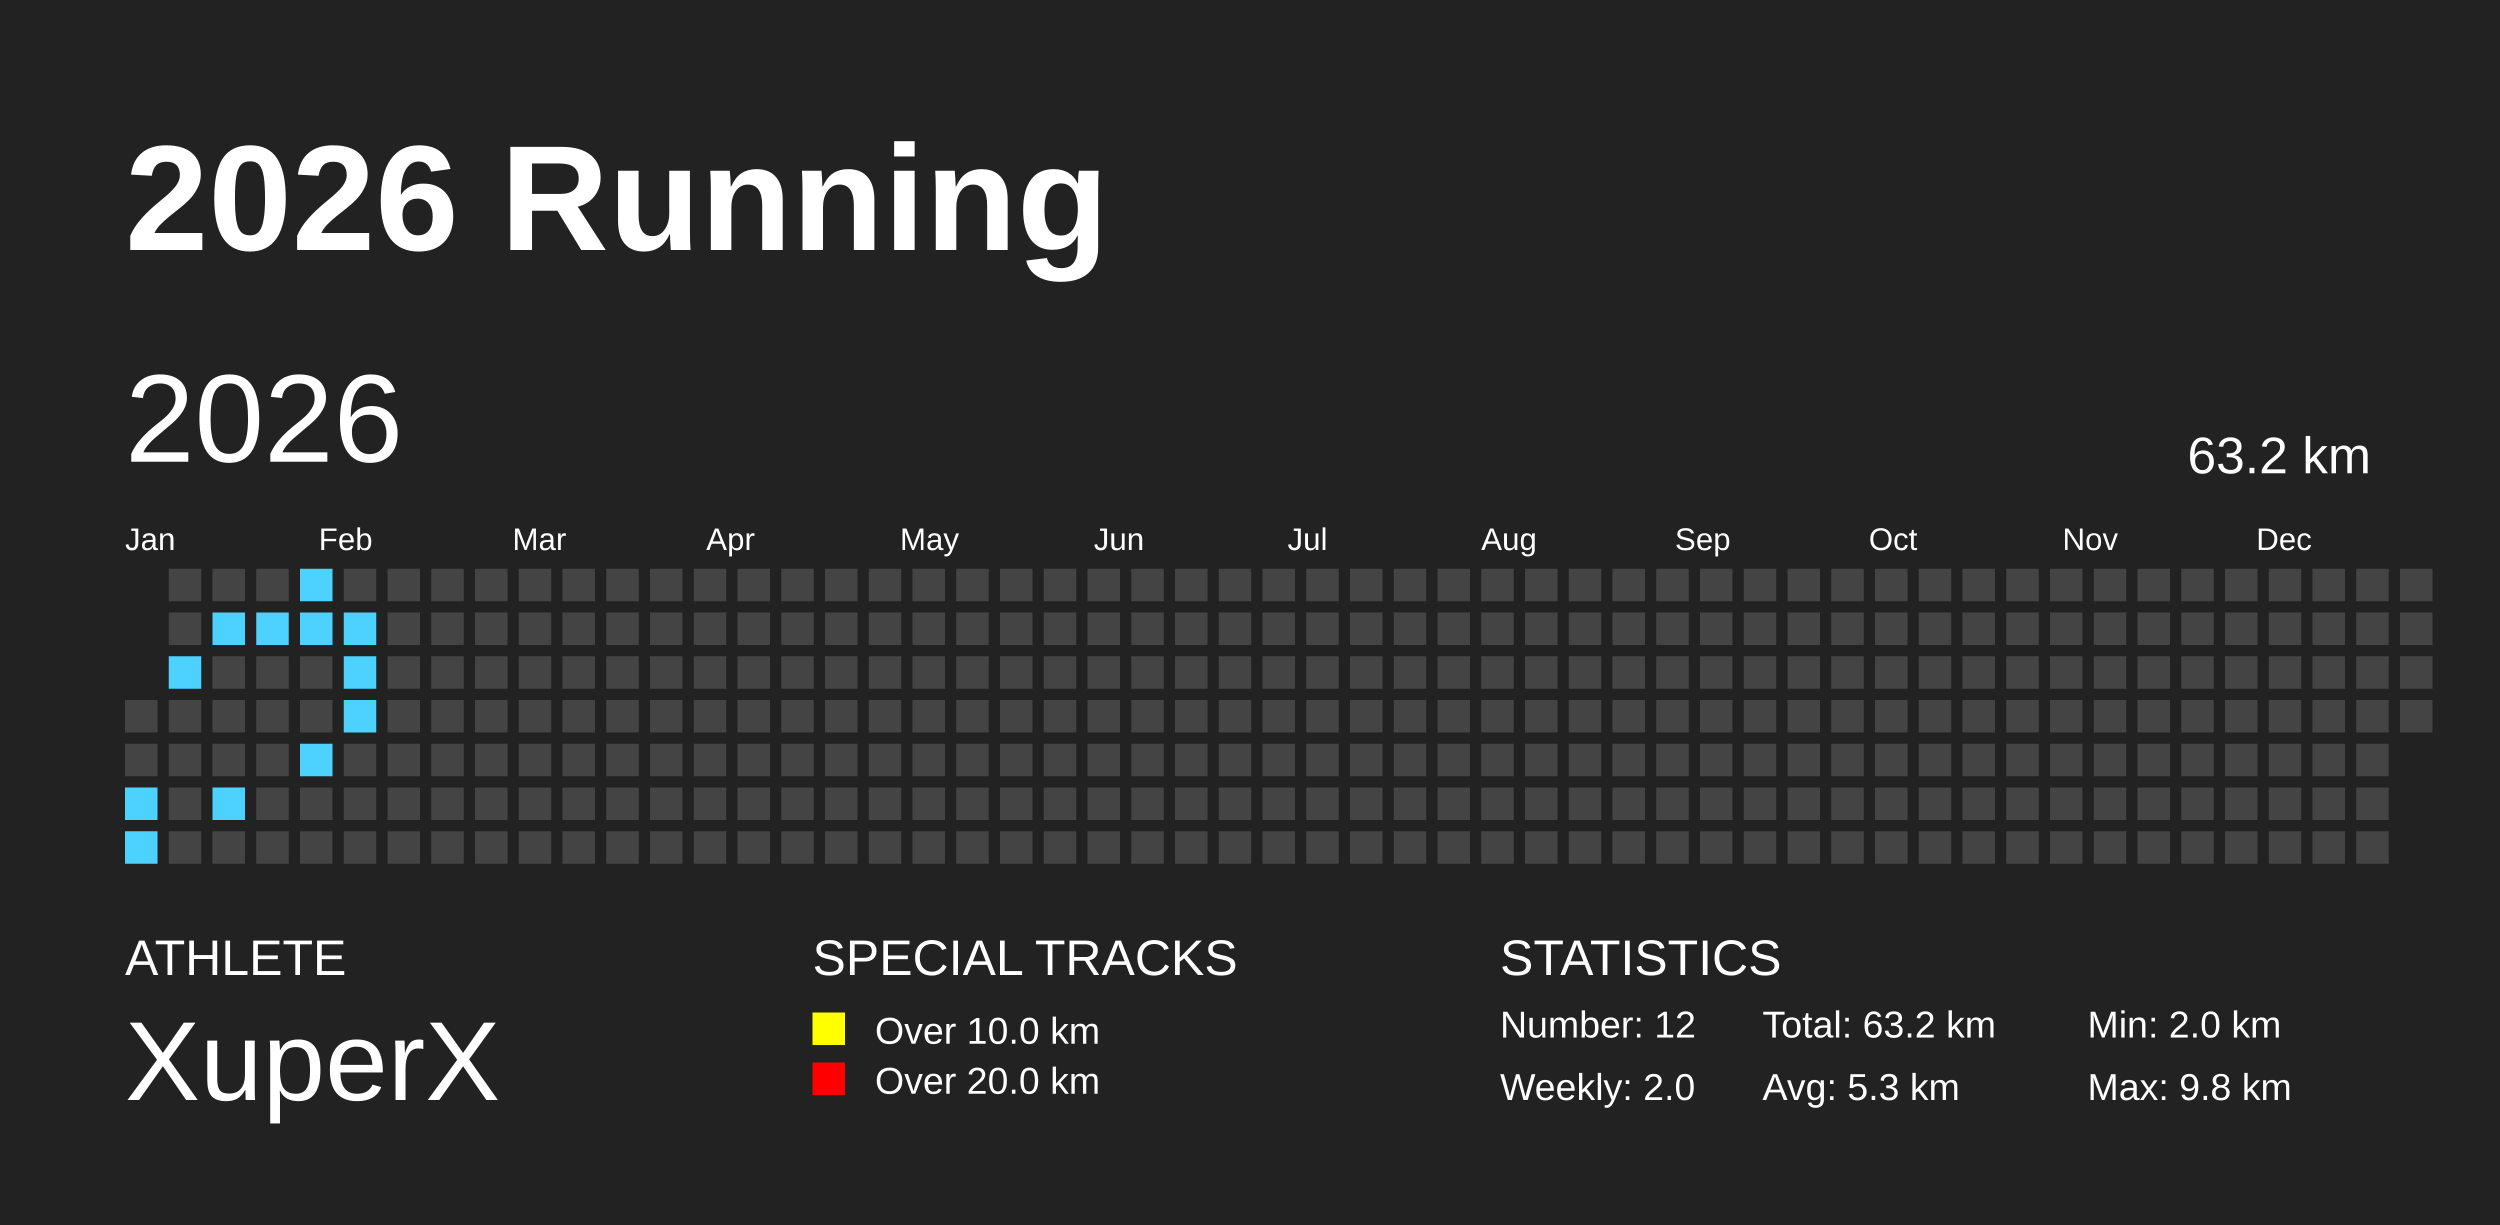
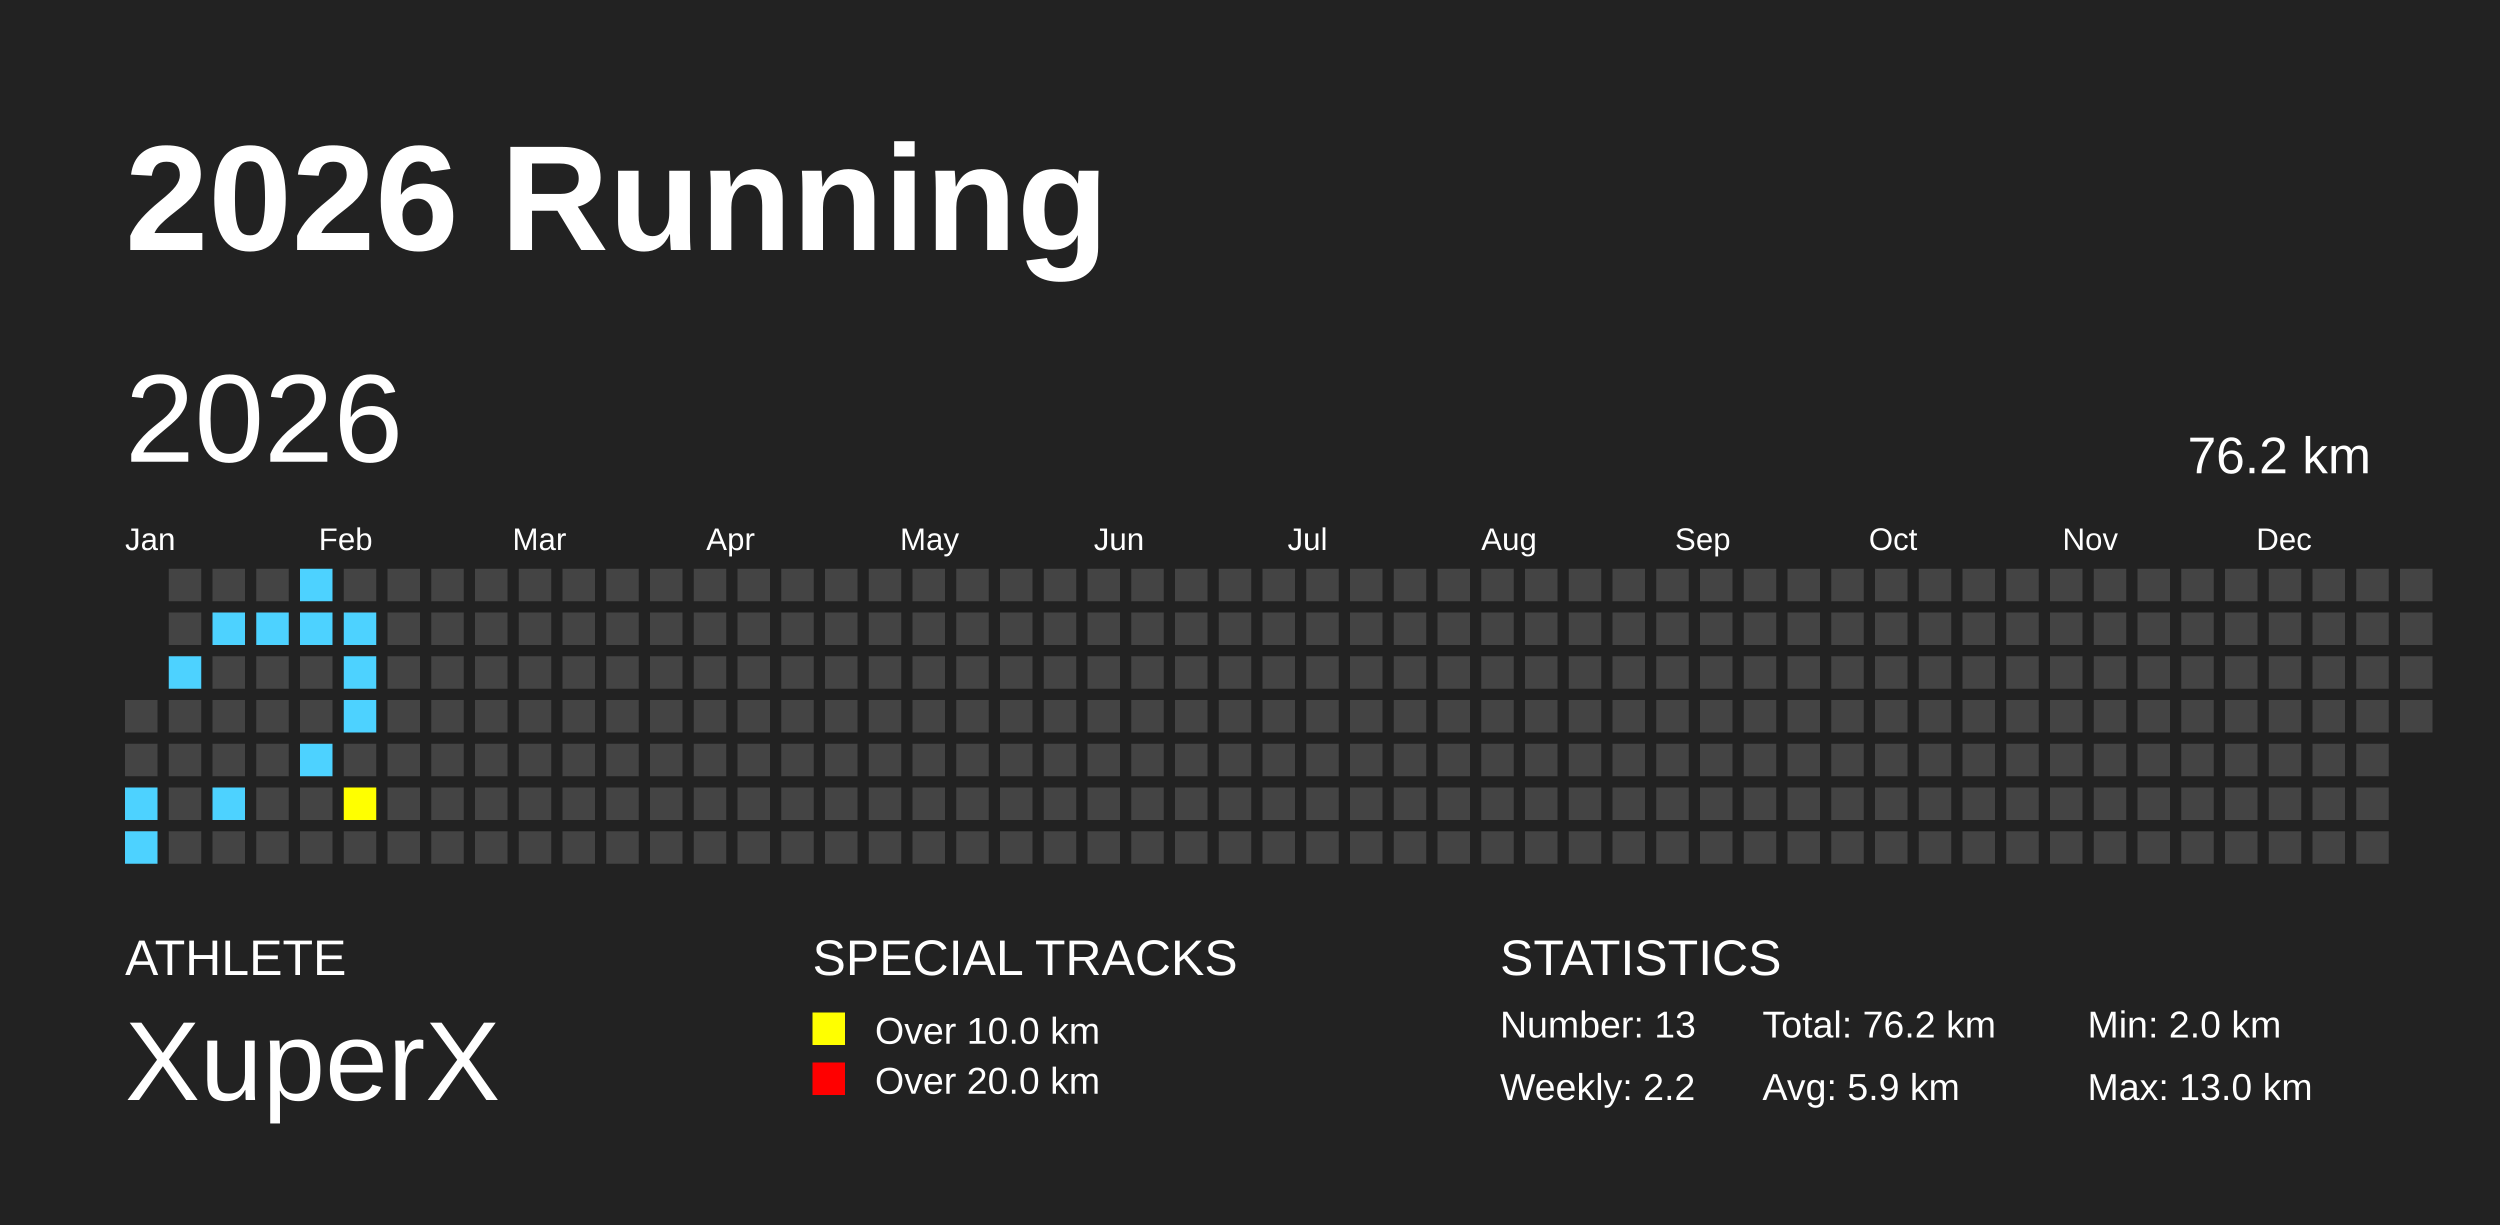
<svg xmlns="http://www.w3.org/2000/svg" baseProfile="full" height="98mm" version="1.1" viewBox="0,0,200,98" width="200mm">
  <defs />
  <rect fill="#222222" height="98" width="200" x="0" y="0" />
  <text fill="#FFFFFF" style="font-size:12px; font-family:Arial; font-weight:bold;" x="10" y="20">2026 Running</text>
  <text fill="#FFFFFF" style="font-size:4px; font-family:Arial" x="10" y="78">ATHLETE</text>
  <text fill="#FFFFFF" style="font-size:9px; font-family:Arial" x="10" y="88">XuperX</text>
  <text fill="#FFFFFF" style="font-size:4px; font-family:Arial" x="65" y="78">SPECIAL TRACKS</text>
  <rect fill="yellow" height="2.6" width="2.6" x="65" y="81" />
  <text fill="#FFFFFF" style="font-size:3px; font-family:Arial" x="70" y="83.5">Over 10.0 km</text>
  <rect fill="red" height="2.6" width="2.6" x="65" y="85" />
  <text fill="#FFFFFF" style="font-size:3px; font-family:Arial" x="70" y="87.5">Over 20.0 km</text>
  <text fill="#FFFFFF" style="font-size:4px; font-family:Arial" x="120" y="78">STATISTICS</text>
-   <text fill="#FFFFFF" style="font-size:3px; font-family:Arial" x="120" y="83">Number: 12</text>
-   <text fill="#FFFFFF" style="font-size:3px; font-family:Arial" x="120" y="88">Weekly: 2.0</text>
-   <text fill="#FFFFFF" style="font-size:3px; font-family:Arial" x="141" y="83">Total: 63.2 km</text>
-   <text fill="#FFFFFF" style="font-size:3px; font-family:Arial" x="141" y="88">Avg: 5.3 km</text>
+   <text fill="#FFFFFF" style="font-size:3px; font-family:Arial" x="120" y="83">Number: 13</text>
+   <text fill="#FFFFFF" style="font-size:3px; font-family:Arial" x="120" y="88">Weekly: 2.2</text>
+   <text fill="#FFFFFF" style="font-size:3px; font-family:Arial" x="141" y="83">Total: 76.2 km</text>
+   <text fill="#FFFFFF" style="font-size:3px; font-family:Arial" x="141" y="88">Avg: 5.9 km</text>
  <text fill="#FFFFFF" style="font-size:3px; font-family:Arial" x="167" y="83">Min: 2.0 km</text>
-   <text fill="#FFFFFF" style="font-size:3px; font-family:Arial" x="167" y="88">Max: 9.8 km</text>
+   <text fill="#FFFFFF" style="font-size:3px; font-family:Arial" x="167" y="88">Max: 13.0 km</text>
  <text dominant-baseline="hanging" fill="#FFFFFF" style="font-size:10.0px; font-family:Arial;" x="10" y="30">2026</text>
-   <text dominant-baseline="hanging" fill="#FFFFFF" style="font-size:4.125px; font-family:Arial;" x="175" y="35">63.2 km</text>
+   <text dominant-baseline="hanging" fill="#FFFFFF" style="font-size:4.125px; font-family:Arial;" x="175" y="35">76.2 km</text>
  <text fill="#FFFFFF" style="font-size:2.5px; font-family:Arial" x="10.0" y="44">Jan</text>
  <text fill="#FFFFFF" style="font-size:2.5px; font-family:Arial" x="25.5" y="44">Feb</text>
  <text fill="#FFFFFF" style="font-size:2.5px; font-family:Arial" x="41.0" y="44">Mar</text>
  <text fill="#FFFFFF" style="font-size:2.5px; font-family:Arial" x="56.5" y="44">Apr</text>
  <text fill="#FFFFFF" style="font-size:2.5px; font-family:Arial" x="72.0" y="44">May</text>
  <text fill="#FFFFFF" style="font-size:2.5px; font-family:Arial" x="87.5" y="44">Jun</text>
  <text fill="#FFFFFF" style="font-size:2.5px; font-family:Arial" x="103.0" y="44">Jul</text>
  <text fill="#FFFFFF" style="font-size:2.5px; font-family:Arial" x="118.5" y="44">Aug</text>
  <text fill="#FFFFFF" style="font-size:2.5px; font-family:Arial" x="134.0" y="44">Sep</text>
  <text fill="#FFFFFF" style="font-size:2.5px; font-family:Arial" x="149.5" y="44">Oct</text>
  <text fill="#FFFFFF" style="font-size:2.5px; font-family:Arial" x="165.0" y="44">Nov</text>
  <text fill="#FFFFFF" style="font-size:2.5px; font-family:Arial" x="180.5" y="44">Dec</text>
  <rect fill="#444444" height="2.6" width="2.6" x="10.0" y="56.0" />
  <rect fill="#444444" height="2.6" width="2.6" x="10.0" y="59.5" />
  <rect fill="#4DD2FF" height="2.6" width="2.6" x="10.0" y="63.0" />
  <rect fill="#4DD2FF" height="2.6" width="2.6" x="10.0" y="66.5" />
  <rect fill="#444444" height="2.6" width="2.6" x="13.5" y="45.5" />
  <rect fill="#444444" height="2.6" width="2.6" x="13.5" y="49.0" />
  <rect fill="#4DD2FF" height="2.6" width="2.6" x="13.5" y="52.5" />
  <rect fill="#444444" height="2.6" width="2.6" x="13.5" y="56.0" />
  <rect fill="#444444" height="2.6" width="2.6" x="13.5" y="59.5" />
  <rect fill="#444444" height="2.6" width="2.6" x="13.5" y="63.0" />
  <rect fill="#444444" height="2.6" width="2.6" x="13.5" y="66.5" />
  <rect fill="#444444" height="2.6" width="2.6" x="17.0" y="45.5" />
  <rect fill="#4DD2FF" height="2.6" width="2.6" x="17.0" y="49.0" />
  <rect fill="#444444" height="2.6" width="2.6" x="17.0" y="52.5" />
  <rect fill="#444444" height="2.6" width="2.6" x="17.0" y="56.0" />
  <rect fill="#444444" height="2.6" width="2.6" x="17.0" y="59.5" />
  <rect fill="#4DD2FF" height="2.6" width="2.6" x="17.0" y="63.0" />
  <rect fill="#444444" height="2.6" width="2.6" x="17.0" y="66.5" />
  <rect fill="#444444" height="2.6" width="2.6" x="20.5" y="45.5" />
  <rect fill="#4DD2FF" height="2.6" width="2.6" x="20.5" y="49.0" />
  <rect fill="#444444" height="2.6" width="2.6" x="20.5" y="52.5" />
  <rect fill="#444444" height="2.6" width="2.6" x="20.5" y="56.0" />
  <rect fill="#444444" height="2.6" width="2.6" x="20.5" y="59.5" />
  <rect fill="#444444" height="2.6" width="2.6" x="20.5" y="63.0" />
  <rect fill="#444444" height="2.6" width="2.6" x="20.5" y="66.5" />
  <rect fill="#4DD2FF" height="2.6" width="2.6" x="24.0" y="45.5" />
  <rect fill="#4DD2FF" height="2.6" width="2.6" x="24.0" y="49.0" />
  <rect fill="#444444" height="2.6" width="2.6" x="24.0" y="52.5" />
  <rect fill="#444444" height="2.6" width="2.6" x="24.0" y="56.0" />
  <rect fill="#4DD2FF" height="2.6" width="2.6" x="24.0" y="59.5" />
  <rect fill="#444444" height="2.6" width="2.6" x="24.0" y="63.0" />
  <rect fill="#444444" height="2.6" width="2.6" x="24.0" y="66.5" />
  <rect fill="#444444" height="2.6" width="2.6" x="27.5" y="45.5" />
  <rect fill="#4DD2FF" height="2.6" width="2.6" x="27.5" y="49.0" />
  <rect fill="#4DD2FF" height="2.6" width="2.6" x="27.5" y="52.5" />
  <rect fill="#4DD2FF" height="2.6" width="2.6" x="27.5" y="56.0" />
  <rect fill="#444444" height="2.6" width="2.6" x="27.5" y="59.5" />
-   <rect fill="#444444" height="2.6" width="2.6" x="27.5" y="63.0" />
+   <rect fill="yellow" height="2.6" width="2.6" x="27.5" y="63.0" />
  <rect fill="#444444" height="2.6" width="2.6" x="27.5" y="66.5" />
  <rect fill="#444444" height="2.6" width="2.6" x="31.0" y="45.5" />
  <rect fill="#444444" height="2.6" width="2.6" x="31.0" y="49.0" />
  <rect fill="#444444" height="2.6" width="2.6" x="31.0" y="52.5" />
  <rect fill="#444444" height="2.6" width="2.6" x="31.0" y="56.0" />
  <rect fill="#444444" height="2.6" width="2.6" x="31.0" y="59.5" />
  <rect fill="#444444" height="2.6" width="2.6" x="31.0" y="63.0" />
  <rect fill="#444444" height="2.6" width="2.6" x="31.0" y="66.5" />
  <rect fill="#444444" height="2.6" width="2.6" x="34.5" y="45.5" />
  <rect fill="#444444" height="2.6" width="2.6" x="34.5" y="49.0" />
  <rect fill="#444444" height="2.6" width="2.6" x="34.5" y="52.5" />
  <rect fill="#444444" height="2.6" width="2.6" x="34.5" y="56.0" />
  <rect fill="#444444" height="2.6" width="2.6" x="34.5" y="59.5" />
  <rect fill="#444444" height="2.6" width="2.6" x="34.5" y="63.0" />
  <rect fill="#444444" height="2.6" width="2.6" x="34.5" y="66.5" />
  <rect fill="#444444" height="2.6" width="2.6" x="38.0" y="45.5" />
  <rect fill="#444444" height="2.6" width="2.6" x="38.0" y="49.0" />
  <rect fill="#444444" height="2.6" width="2.6" x="38.0" y="52.5" />
  <rect fill="#444444" height="2.6" width="2.6" x="38.0" y="56.0" />
  <rect fill="#444444" height="2.6" width="2.6" x="38.0" y="59.5" />
  <rect fill="#444444" height="2.6" width="2.6" x="38.0" y="63.0" />
  <rect fill="#444444" height="2.6" width="2.6" x="38.0" y="66.5" />
  <rect fill="#444444" height="2.6" width="2.6" x="41.5" y="45.5" />
  <rect fill="#444444" height="2.6" width="2.6" x="41.5" y="49.0" />
  <rect fill="#444444" height="2.6" width="2.6" x="41.5" y="52.5" />
  <rect fill="#444444" height="2.6" width="2.6" x="41.5" y="56.0" />
  <rect fill="#444444" height="2.6" width="2.6" x="41.5" y="59.5" />
  <rect fill="#444444" height="2.6" width="2.6" x="41.5" y="63.0" />
  <rect fill="#444444" height="2.6" width="2.6" x="41.5" y="66.5" />
  <rect fill="#444444" height="2.6" width="2.6" x="45.0" y="45.5" />
  <rect fill="#444444" height="2.6" width="2.6" x="45.0" y="49.0" />
  <rect fill="#444444" height="2.6" width="2.6" x="45.0" y="52.5" />
  <rect fill="#444444" height="2.6" width="2.6" x="45.0" y="56.0" />
  <rect fill="#444444" height="2.6" width="2.6" x="45.0" y="59.5" />
  <rect fill="#444444" height="2.6" width="2.6" x="45.0" y="63.0" />
  <rect fill="#444444" height="2.6" width="2.6" x="45.0" y="66.5" />
  <rect fill="#444444" height="2.6" width="2.6" x="48.5" y="45.5" />
  <rect fill="#444444" height="2.6" width="2.6" x="48.5" y="49.0" />
  <rect fill="#444444" height="2.6" width="2.6" x="48.5" y="52.5" />
  <rect fill="#444444" height="2.6" width="2.6" x="48.5" y="56.0" />
  <rect fill="#444444" height="2.6" width="2.6" x="48.5" y="59.5" />
  <rect fill="#444444" height="2.6" width="2.6" x="48.5" y="63.0" />
  <rect fill="#444444" height="2.6" width="2.6" x="48.5" y="66.5" />
  <rect fill="#444444" height="2.6" width="2.6" x="52.0" y="45.5" />
  <rect fill="#444444" height="2.6" width="2.6" x="52.0" y="49.0" />
  <rect fill="#444444" height="2.6" width="2.6" x="52.0" y="52.5" />
  <rect fill="#444444" height="2.6" width="2.6" x="52.0" y="56.0" />
  <rect fill="#444444" height="2.6" width="2.6" x="52.0" y="59.5" />
  <rect fill="#444444" height="2.6" width="2.6" x="52.0" y="63.0" />
  <rect fill="#444444" height="2.6" width="2.6" x="52.0" y="66.5" />
  <rect fill="#444444" height="2.6" width="2.6" x="55.5" y="45.5" />
  <rect fill="#444444" height="2.6" width="2.6" x="55.5" y="49.0" />
  <rect fill="#444444" height="2.6" width="2.6" x="55.5" y="52.5" />
  <rect fill="#444444" height="2.6" width="2.6" x="55.5" y="56.0" />
  <rect fill="#444444" height="2.6" width="2.6" x="55.5" y="59.5" />
  <rect fill="#444444" height="2.6" width="2.6" x="55.5" y="63.0" />
  <rect fill="#444444" height="2.6" width="2.6" x="55.5" y="66.5" />
  <rect fill="#444444" height="2.6" width="2.6" x="59.0" y="45.5" />
  <rect fill="#444444" height="2.6" width="2.6" x="59.0" y="49.0" />
  <rect fill="#444444" height="2.6" width="2.6" x="59.0" y="52.5" />
  <rect fill="#444444" height="2.6" width="2.6" x="59.0" y="56.0" />
  <rect fill="#444444" height="2.6" width="2.6" x="59.0" y="59.5" />
  <rect fill="#444444" height="2.6" width="2.6" x="59.0" y="63.0" />
  <rect fill="#444444" height="2.6" width="2.6" x="59.0" y="66.5" />
  <rect fill="#444444" height="2.6" width="2.6" x="62.5" y="45.5" />
  <rect fill="#444444" height="2.6" width="2.6" x="62.5" y="49.0" />
  <rect fill="#444444" height="2.6" width="2.6" x="62.5" y="52.5" />
  <rect fill="#444444" height="2.6" width="2.6" x="62.5" y="56.0" />
  <rect fill="#444444" height="2.6" width="2.6" x="62.5" y="59.5" />
  <rect fill="#444444" height="2.6" width="2.6" x="62.5" y="63.0" />
  <rect fill="#444444" height="2.6" width="2.6" x="62.5" y="66.5" />
  <rect fill="#444444" height="2.6" width="2.6" x="66.0" y="45.5" />
  <rect fill="#444444" height="2.6" width="2.6" x="66.0" y="49.0" />
  <rect fill="#444444" height="2.6" width="2.6" x="66.0" y="52.5" />
  <rect fill="#444444" height="2.6" width="2.6" x="66.0" y="56.0" />
  <rect fill="#444444" height="2.6" width="2.6" x="66.0" y="59.5" />
  <rect fill="#444444" height="2.6" width="2.6" x="66.0" y="63.0" />
  <rect fill="#444444" height="2.6" width="2.6" x="66.0" y="66.5" />
  <rect fill="#444444" height="2.6" width="2.6" x="69.5" y="45.5" />
  <rect fill="#444444" height="2.6" width="2.6" x="69.5" y="49.0" />
  <rect fill="#444444" height="2.6" width="2.6" x="69.5" y="52.5" />
  <rect fill="#444444" height="2.6" width="2.6" x="69.5" y="56.0" />
  <rect fill="#444444" height="2.6" width="2.6" x="69.5" y="59.5" />
  <rect fill="#444444" height="2.6" width="2.6" x="69.5" y="63.0" />
  <rect fill="#444444" height="2.6" width="2.6" x="69.5" y="66.5" />
  <rect fill="#444444" height="2.6" width="2.6" x="73.0" y="45.5" />
  <rect fill="#444444" height="2.6" width="2.6" x="73.0" y="49.0" />
  <rect fill="#444444" height="2.6" width="2.6" x="73.0" y="52.5" />
  <rect fill="#444444" height="2.6" width="2.6" x="73.0" y="56.0" />
  <rect fill="#444444" height="2.6" width="2.6" x="73.0" y="59.5" />
  <rect fill="#444444" height="2.6" width="2.6" x="73.0" y="63.0" />
  <rect fill="#444444" height="2.6" width="2.6" x="73.0" y="66.5" />
  <rect fill="#444444" height="2.6" width="2.6" x="76.5" y="45.5" />
  <rect fill="#444444" height="2.6" width="2.6" x="76.5" y="49.0" />
  <rect fill="#444444" height="2.6" width="2.6" x="76.5" y="52.5" />
  <rect fill="#444444" height="2.6" width="2.6" x="76.5" y="56.0" />
  <rect fill="#444444" height="2.6" width="2.6" x="76.5" y="59.5" />
  <rect fill="#444444" height="2.6" width="2.6" x="76.5" y="63.0" />
  <rect fill="#444444" height="2.6" width="2.6" x="76.5" y="66.5" />
  <rect fill="#444444" height="2.6" width="2.6" x="80.0" y="45.5" />
  <rect fill="#444444" height="2.6" width="2.6" x="80.0" y="49.0" />
  <rect fill="#444444" height="2.6" width="2.6" x="80.0" y="52.5" />
  <rect fill="#444444" height="2.6" width="2.6" x="80.0" y="56.0" />
  <rect fill="#444444" height="2.6" width="2.6" x="80.0" y="59.5" />
  <rect fill="#444444" height="2.6" width="2.6" x="80.0" y="63.0" />
  <rect fill="#444444" height="2.6" width="2.6" x="80.0" y="66.5" />
  <rect fill="#444444" height="2.6" width="2.6" x="83.5" y="45.5" />
  <rect fill="#444444" height="2.6" width="2.6" x="83.5" y="49.0" />
  <rect fill="#444444" height="2.6" width="2.6" x="83.5" y="52.5" />
  <rect fill="#444444" height="2.6" width="2.6" x="83.5" y="56.0" />
  <rect fill="#444444" height="2.6" width="2.6" x="83.5" y="59.5" />
  <rect fill="#444444" height="2.6" width="2.6" x="83.5" y="63.0" />
  <rect fill="#444444" height="2.6" width="2.6" x="83.5" y="66.5" />
  <rect fill="#444444" height="2.6" width="2.6" x="87.0" y="45.5" />
  <rect fill="#444444" height="2.6" width="2.6" x="87.0" y="49.0" />
  <rect fill="#444444" height="2.6" width="2.6" x="87.0" y="52.5" />
  <rect fill="#444444" height="2.6" width="2.6" x="87.0" y="56.0" />
  <rect fill="#444444" height="2.6" width="2.6" x="87.0" y="59.5" />
  <rect fill="#444444" height="2.6" width="2.6" x="87.0" y="63.0" />
  <rect fill="#444444" height="2.6" width="2.6" x="87.0" y="66.5" />
  <rect fill="#444444" height="2.6" width="2.6" x="90.5" y="45.5" />
  <rect fill="#444444" height="2.6" width="2.6" x="90.5" y="49.0" />
  <rect fill="#444444" height="2.6" width="2.6" x="90.5" y="52.5" />
  <rect fill="#444444" height="2.6" width="2.6" x="90.5" y="56.0" />
  <rect fill="#444444" height="2.6" width="2.6" x="90.5" y="59.5" />
  <rect fill="#444444" height="2.6" width="2.6" x="90.5" y="63.0" />
  <rect fill="#444444" height="2.6" width="2.6" x="90.5" y="66.5" />
  <rect fill="#444444" height="2.6" width="2.6" x="94.0" y="45.5" />
  <rect fill="#444444" height="2.6" width="2.6" x="94.0" y="49.0" />
  <rect fill="#444444" height="2.6" width="2.6" x="94.0" y="52.5" />
  <rect fill="#444444" height="2.6" width="2.6" x="94.0" y="56.0" />
  <rect fill="#444444" height="2.6" width="2.6" x="94.0" y="59.5" />
  <rect fill="#444444" height="2.6" width="2.6" x="94.0" y="63.0" />
  <rect fill="#444444" height="2.6" width="2.6" x="94.0" y="66.5" />
  <rect fill="#444444" height="2.6" width="2.6" x="97.5" y="45.5" />
  <rect fill="#444444" height="2.6" width="2.6" x="97.5" y="49.0" />
  <rect fill="#444444" height="2.6" width="2.6" x="97.5" y="52.5" />
  <rect fill="#444444" height="2.6" width="2.6" x="97.5" y="56.0" />
  <rect fill="#444444" height="2.6" width="2.6" x="97.5" y="59.5" />
  <rect fill="#444444" height="2.6" width="2.6" x="97.5" y="63.0" />
  <rect fill="#444444" height="2.6" width="2.6" x="97.5" y="66.5" />
  <rect fill="#444444" height="2.6" width="2.6" x="101.0" y="45.5" />
  <rect fill="#444444" height="2.6" width="2.6" x="101.0" y="49.0" />
  <rect fill="#444444" height="2.6" width="2.6" x="101.0" y="52.5" />
  <rect fill="#444444" height="2.6" width="2.6" x="101.0" y="56.0" />
  <rect fill="#444444" height="2.6" width="2.6" x="101.0" y="59.5" />
  <rect fill="#444444" height="2.6" width="2.6" x="101.0" y="63.0" />
  <rect fill="#444444" height="2.6" width="2.6" x="101.0" y="66.5" />
  <rect fill="#444444" height="2.6" width="2.6" x="104.5" y="45.5" />
  <rect fill="#444444" height="2.6" width="2.6" x="104.5" y="49.0" />
  <rect fill="#444444" height="2.6" width="2.6" x="104.5" y="52.5" />
  <rect fill="#444444" height="2.6" width="2.6" x="104.5" y="56.0" />
  <rect fill="#444444" height="2.6" width="2.6" x="104.5" y="59.5" />
  <rect fill="#444444" height="2.6" width="2.6" x="104.5" y="63.0" />
  <rect fill="#444444" height="2.6" width="2.6" x="104.5" y="66.5" />
  <rect fill="#444444" height="2.6" width="2.6" x="108.0" y="45.5" />
  <rect fill="#444444" height="2.6" width="2.6" x="108.0" y="49.0" />
  <rect fill="#444444" height="2.6" width="2.6" x="108.0" y="52.5" />
  <rect fill="#444444" height="2.6" width="2.6" x="108.0" y="56.0" />
  <rect fill="#444444" height="2.6" width="2.6" x="108.0" y="59.5" />
  <rect fill="#444444" height="2.6" width="2.6" x="108.0" y="63.0" />
  <rect fill="#444444" height="2.6" width="2.6" x="108.0" y="66.5" />
  <rect fill="#444444" height="2.6" width="2.6" x="111.5" y="45.5" />
  <rect fill="#444444" height="2.6" width="2.6" x="111.5" y="49.0" />
  <rect fill="#444444" height="2.6" width="2.6" x="111.5" y="52.5" />
  <rect fill="#444444" height="2.6" width="2.6" x="111.5" y="56.0" />
  <rect fill="#444444" height="2.6" width="2.6" x="111.5" y="59.5" />
  <rect fill="#444444" height="2.6" width="2.6" x="111.5" y="63.0" />
  <rect fill="#444444" height="2.6" width="2.6" x="111.5" y="66.5" />
  <rect fill="#444444" height="2.6" width="2.6" x="115.0" y="45.5" />
  <rect fill="#444444" height="2.6" width="2.6" x="115.0" y="49.0" />
  <rect fill="#444444" height="2.6" width="2.6" x="115.0" y="52.5" />
  <rect fill="#444444" height="2.6" width="2.6" x="115.0" y="56.0" />
  <rect fill="#444444" height="2.6" width="2.6" x="115.0" y="59.5" />
  <rect fill="#444444" height="2.6" width="2.6" x="115.0" y="63.0" />
  <rect fill="#444444" height="2.6" width="2.6" x="115.0" y="66.5" />
  <rect fill="#444444" height="2.6" width="2.6" x="118.5" y="45.5" />
  <rect fill="#444444" height="2.6" width="2.6" x="118.5" y="49.0" />
  <rect fill="#444444" height="2.6" width="2.6" x="118.5" y="52.5" />
  <rect fill="#444444" height="2.6" width="2.6" x="118.5" y="56.0" />
  <rect fill="#444444" height="2.6" width="2.6" x="118.5" y="59.5" />
  <rect fill="#444444" height="2.6" width="2.6" x="118.5" y="63.0" />
  <rect fill="#444444" height="2.6" width="2.6" x="118.5" y="66.5" />
  <rect fill="#444444" height="2.6" width="2.6" x="122.0" y="45.5" />
  <rect fill="#444444" height="2.6" width="2.6" x="122.0" y="49.0" />
  <rect fill="#444444" height="2.6" width="2.6" x="122.0" y="52.5" />
  <rect fill="#444444" height="2.6" width="2.6" x="122.0" y="56.0" />
  <rect fill="#444444" height="2.6" width="2.6" x="122.0" y="59.5" />
  <rect fill="#444444" height="2.6" width="2.6" x="122.0" y="63.0" />
  <rect fill="#444444" height="2.6" width="2.6" x="122.0" y="66.5" />
  <rect fill="#444444" height="2.6" width="2.6" x="125.5" y="45.5" />
  <rect fill="#444444" height="2.6" width="2.6" x="125.5" y="49.0" />
  <rect fill="#444444" height="2.6" width="2.6" x="125.5" y="52.5" />
  <rect fill="#444444" height="2.6" width="2.6" x="125.5" y="56.0" />
  <rect fill="#444444" height="2.6" width="2.6" x="125.5" y="59.5" />
  <rect fill="#444444" height="2.6" width="2.6" x="125.5" y="63.0" />
  <rect fill="#444444" height="2.6" width="2.6" x="125.5" y="66.5" />
  <rect fill="#444444" height="2.6" width="2.6" x="129.0" y="45.5" />
  <rect fill="#444444" height="2.6" width="2.6" x="129.0" y="49.0" />
  <rect fill="#444444" height="2.6" width="2.6" x="129.0" y="52.5" />
  <rect fill="#444444" height="2.6" width="2.6" x="129.0" y="56.0" />
  <rect fill="#444444" height="2.6" width="2.6" x="129.0" y="59.5" />
  <rect fill="#444444" height="2.6" width="2.6" x="129.0" y="63.0" />
  <rect fill="#444444" height="2.6" width="2.6" x="129.0" y="66.5" />
  <rect fill="#444444" height="2.6" width="2.6" x="132.5" y="45.5" />
  <rect fill="#444444" height="2.6" width="2.6" x="132.5" y="49.0" />
  <rect fill="#444444" height="2.6" width="2.6" x="132.5" y="52.5" />
  <rect fill="#444444" height="2.6" width="2.6" x="132.5" y="56.0" />
  <rect fill="#444444" height="2.6" width="2.6" x="132.5" y="59.5" />
  <rect fill="#444444" height="2.6" width="2.6" x="132.5" y="63.0" />
  <rect fill="#444444" height="2.6" width="2.6" x="132.5" y="66.5" />
  <rect fill="#444444" height="2.6" width="2.6" x="136.0" y="45.5" />
  <rect fill="#444444" height="2.6" width="2.6" x="136.0" y="49.0" />
  <rect fill="#444444" height="2.6" width="2.6" x="136.0" y="52.5" />
  <rect fill="#444444" height="2.6" width="2.6" x="136.0" y="56.0" />
  <rect fill="#444444" height="2.6" width="2.6" x="136.0" y="59.5" />
  <rect fill="#444444" height="2.6" width="2.6" x="136.0" y="63.0" />
  <rect fill="#444444" height="2.6" width="2.6" x="136.0" y="66.5" />
  <rect fill="#444444" height="2.6" width="2.6" x="139.5" y="45.5" />
  <rect fill="#444444" height="2.6" width="2.6" x="139.5" y="49.0" />
  <rect fill="#444444" height="2.6" width="2.6" x="139.5" y="52.5" />
  <rect fill="#444444" height="2.6" width="2.6" x="139.5" y="56.0" />
  <rect fill="#444444" height="2.6" width="2.6" x="139.5" y="59.5" />
  <rect fill="#444444" height="2.6" width="2.6" x="139.5" y="63.0" />
  <rect fill="#444444" height="2.6" width="2.6" x="139.5" y="66.5" />
  <rect fill="#444444" height="2.6" width="2.6" x="143.0" y="45.5" />
  <rect fill="#444444" height="2.6" width="2.6" x="143.0" y="49.0" />
  <rect fill="#444444" height="2.6" width="2.6" x="143.0" y="52.5" />
  <rect fill="#444444" height="2.6" width="2.6" x="143.0" y="56.0" />
  <rect fill="#444444" height="2.6" width="2.6" x="143.0" y="59.5" />
  <rect fill="#444444" height="2.6" width="2.6" x="143.0" y="63.0" />
  <rect fill="#444444" height="2.6" width="2.6" x="143.0" y="66.5" />
  <rect fill="#444444" height="2.6" width="2.6" x="146.5" y="45.5" />
  <rect fill="#444444" height="2.6" width="2.6" x="146.5" y="49.0" />
  <rect fill="#444444" height="2.6" width="2.6" x="146.5" y="52.5" />
  <rect fill="#444444" height="2.6" width="2.6" x="146.5" y="56.0" />
  <rect fill="#444444" height="2.6" width="2.6" x="146.5" y="59.5" />
  <rect fill="#444444" height="2.6" width="2.6" x="146.5" y="63.0" />
  <rect fill="#444444" height="2.6" width="2.6" x="146.5" y="66.5" />
  <rect fill="#444444" height="2.6" width="2.6" x="150.0" y="45.5" />
  <rect fill="#444444" height="2.6" width="2.6" x="150.0" y="49.0" />
  <rect fill="#444444" height="2.6" width="2.6" x="150.0" y="52.5" />
  <rect fill="#444444" height="2.6" width="2.6" x="150.0" y="56.0" />
  <rect fill="#444444" height="2.6" width="2.6" x="150.0" y="59.5" />
  <rect fill="#444444" height="2.6" width="2.6" x="150.0" y="63.0" />
  <rect fill="#444444" height="2.6" width="2.6" x="150.0" y="66.5" />
  <rect fill="#444444" height="2.6" width="2.6" x="153.5" y="45.5" />
  <rect fill="#444444" height="2.6" width="2.6" x="153.5" y="49.0" />
  <rect fill="#444444" height="2.6" width="2.6" x="153.5" y="52.5" />
  <rect fill="#444444" height="2.6" width="2.6" x="153.5" y="56.0" />
  <rect fill="#444444" height="2.6" width="2.6" x="153.5" y="59.5" />
  <rect fill="#444444" height="2.6" width="2.6" x="153.5" y="63.0" />
  <rect fill="#444444" height="2.6" width="2.6" x="153.5" y="66.5" />
  <rect fill="#444444" height="2.6" width="2.6" x="157.0" y="45.5" />
  <rect fill="#444444" height="2.6" width="2.6" x="157.0" y="49.0" />
  <rect fill="#444444" height="2.6" width="2.6" x="157.0" y="52.5" />
  <rect fill="#444444" height="2.6" width="2.6" x="157.0" y="56.0" />
  <rect fill="#444444" height="2.6" width="2.6" x="157.0" y="59.5" />
  <rect fill="#444444" height="2.6" width="2.6" x="157.0" y="63.0" />
  <rect fill="#444444" height="2.6" width="2.6" x="157.0" y="66.5" />
  <rect fill="#444444" height="2.6" width="2.6" x="160.5" y="45.5" />
  <rect fill="#444444" height="2.6" width="2.6" x="160.5" y="49.0" />
  <rect fill="#444444" height="2.6" width="2.6" x="160.5" y="52.5" />
  <rect fill="#444444" height="2.6" width="2.6" x="160.5" y="56.0" />
  <rect fill="#444444" height="2.6" width="2.6" x="160.5" y="59.5" />
  <rect fill="#444444" height="2.6" width="2.6" x="160.5" y="63.0" />
  <rect fill="#444444" height="2.6" width="2.6" x="160.5" y="66.5" />
  <rect fill="#444444" height="2.6" width="2.6" x="164.0" y="45.5" />
  <rect fill="#444444" height="2.6" width="2.6" x="164.0" y="49.0" />
  <rect fill="#444444" height="2.6" width="2.6" x="164.0" y="52.5" />
  <rect fill="#444444" height="2.6" width="2.6" x="164.0" y="56.0" />
  <rect fill="#444444" height="2.6" width="2.6" x="164.0" y="59.5" />
  <rect fill="#444444" height="2.6" width="2.6" x="164.0" y="63.0" />
  <rect fill="#444444" height="2.6" width="2.6" x="164.0" y="66.5" />
  <rect fill="#444444" height="2.6" width="2.6" x="167.5" y="45.5" />
  <rect fill="#444444" height="2.6" width="2.6" x="167.5" y="49.0" />
  <rect fill="#444444" height="2.6" width="2.6" x="167.5" y="52.5" />
  <rect fill="#444444" height="2.6" width="2.6" x="167.5" y="56.0" />
  <rect fill="#444444" height="2.6" width="2.6" x="167.5" y="59.5" />
  <rect fill="#444444" height="2.6" width="2.6" x="167.5" y="63.0" />
  <rect fill="#444444" height="2.6" width="2.6" x="167.5" y="66.5" />
  <rect fill="#444444" height="2.6" width="2.6" x="171.0" y="45.5" />
  <rect fill="#444444" height="2.6" width="2.6" x="171.0" y="49.0" />
  <rect fill="#444444" height="2.6" width="2.6" x="171.0" y="52.5" />
  <rect fill="#444444" height="2.6" width="2.6" x="171.0" y="56.0" />
  <rect fill="#444444" height="2.6" width="2.6" x="171.0" y="59.5" />
  <rect fill="#444444" height="2.6" width="2.6" x="171.0" y="63.0" />
  <rect fill="#444444" height="2.6" width="2.6" x="171.0" y="66.5" />
  <rect fill="#444444" height="2.6" width="2.6" x="174.5" y="45.5" />
  <rect fill="#444444" height="2.6" width="2.6" x="174.5" y="49.0" />
  <rect fill="#444444" height="2.6" width="2.6" x="174.5" y="52.5" />
  <rect fill="#444444" height="2.6" width="2.6" x="174.5" y="56.0" />
  <rect fill="#444444" height="2.6" width="2.6" x="174.5" y="59.5" />
  <rect fill="#444444" height="2.6" width="2.6" x="174.5" y="63.0" />
  <rect fill="#444444" height="2.6" width="2.6" x="174.5" y="66.5" />
  <rect fill="#444444" height="2.6" width="2.6" x="178.0" y="45.5" />
  <rect fill="#444444" height="2.6" width="2.6" x="178.0" y="49.0" />
  <rect fill="#444444" height="2.6" width="2.6" x="178.0" y="52.5" />
  <rect fill="#444444" height="2.6" width="2.6" x="178.0" y="56.0" />
  <rect fill="#444444" height="2.6" width="2.6" x="178.0" y="59.5" />
  <rect fill="#444444" height="2.6" width="2.6" x="178.0" y="63.0" />
  <rect fill="#444444" height="2.6" width="2.6" x="178.0" y="66.5" />
  <rect fill="#444444" height="2.6" width="2.6" x="181.5" y="45.5" />
  <rect fill="#444444" height="2.6" width="2.6" x="181.5" y="49.0" />
  <rect fill="#444444" height="2.6" width="2.6" x="181.5" y="52.5" />
  <rect fill="#444444" height="2.6" width="2.6" x="181.5" y="56.0" />
  <rect fill="#444444" height="2.6" width="2.6" x="181.5" y="59.5" />
  <rect fill="#444444" height="2.6" width="2.6" x="181.5" y="63.0" />
  <rect fill="#444444" height="2.6" width="2.6" x="181.5" y="66.5" />
  <rect fill="#444444" height="2.6" width="2.6" x="185.0" y="45.5" />
  <rect fill="#444444" height="2.6" width="2.6" x="185.0" y="49.0" />
  <rect fill="#444444" height="2.6" width="2.6" x="185.0" y="52.5" />
  <rect fill="#444444" height="2.6" width="2.6" x="185.0" y="56.0" />
  <rect fill="#444444" height="2.6" width="2.6" x="185.0" y="59.5" />
  <rect fill="#444444" height="2.6" width="2.6" x="185.0" y="63.0" />
  <rect fill="#444444" height="2.6" width="2.6" x="185.0" y="66.5" />
  <rect fill="#444444" height="2.6" width="2.6" x="188.5" y="45.5" />
  <rect fill="#444444" height="2.6" width="2.6" x="188.5" y="49.0" />
  <rect fill="#444444" height="2.6" width="2.6" x="188.5" y="52.5" />
  <rect fill="#444444" height="2.6" width="2.6" x="188.5" y="56.0" />
  <rect fill="#444444" height="2.6" width="2.6" x="188.5" y="59.5" />
  <rect fill="#444444" height="2.6" width="2.6" x="188.5" y="63.0" />
  <rect fill="#444444" height="2.6" width="2.6" x="188.5" y="66.5" />
  <rect fill="#444444" height="2.6" width="2.6" x="192.0" y="45.5" />
  <rect fill="#444444" height="2.6" width="2.6" x="192.0" y="49.0" />
  <rect fill="#444444" height="2.6" width="2.6" x="192.0" y="52.5" />
  <rect fill="#444444" height="2.6" width="2.6" x="192.0" y="56.0" />
</svg>
